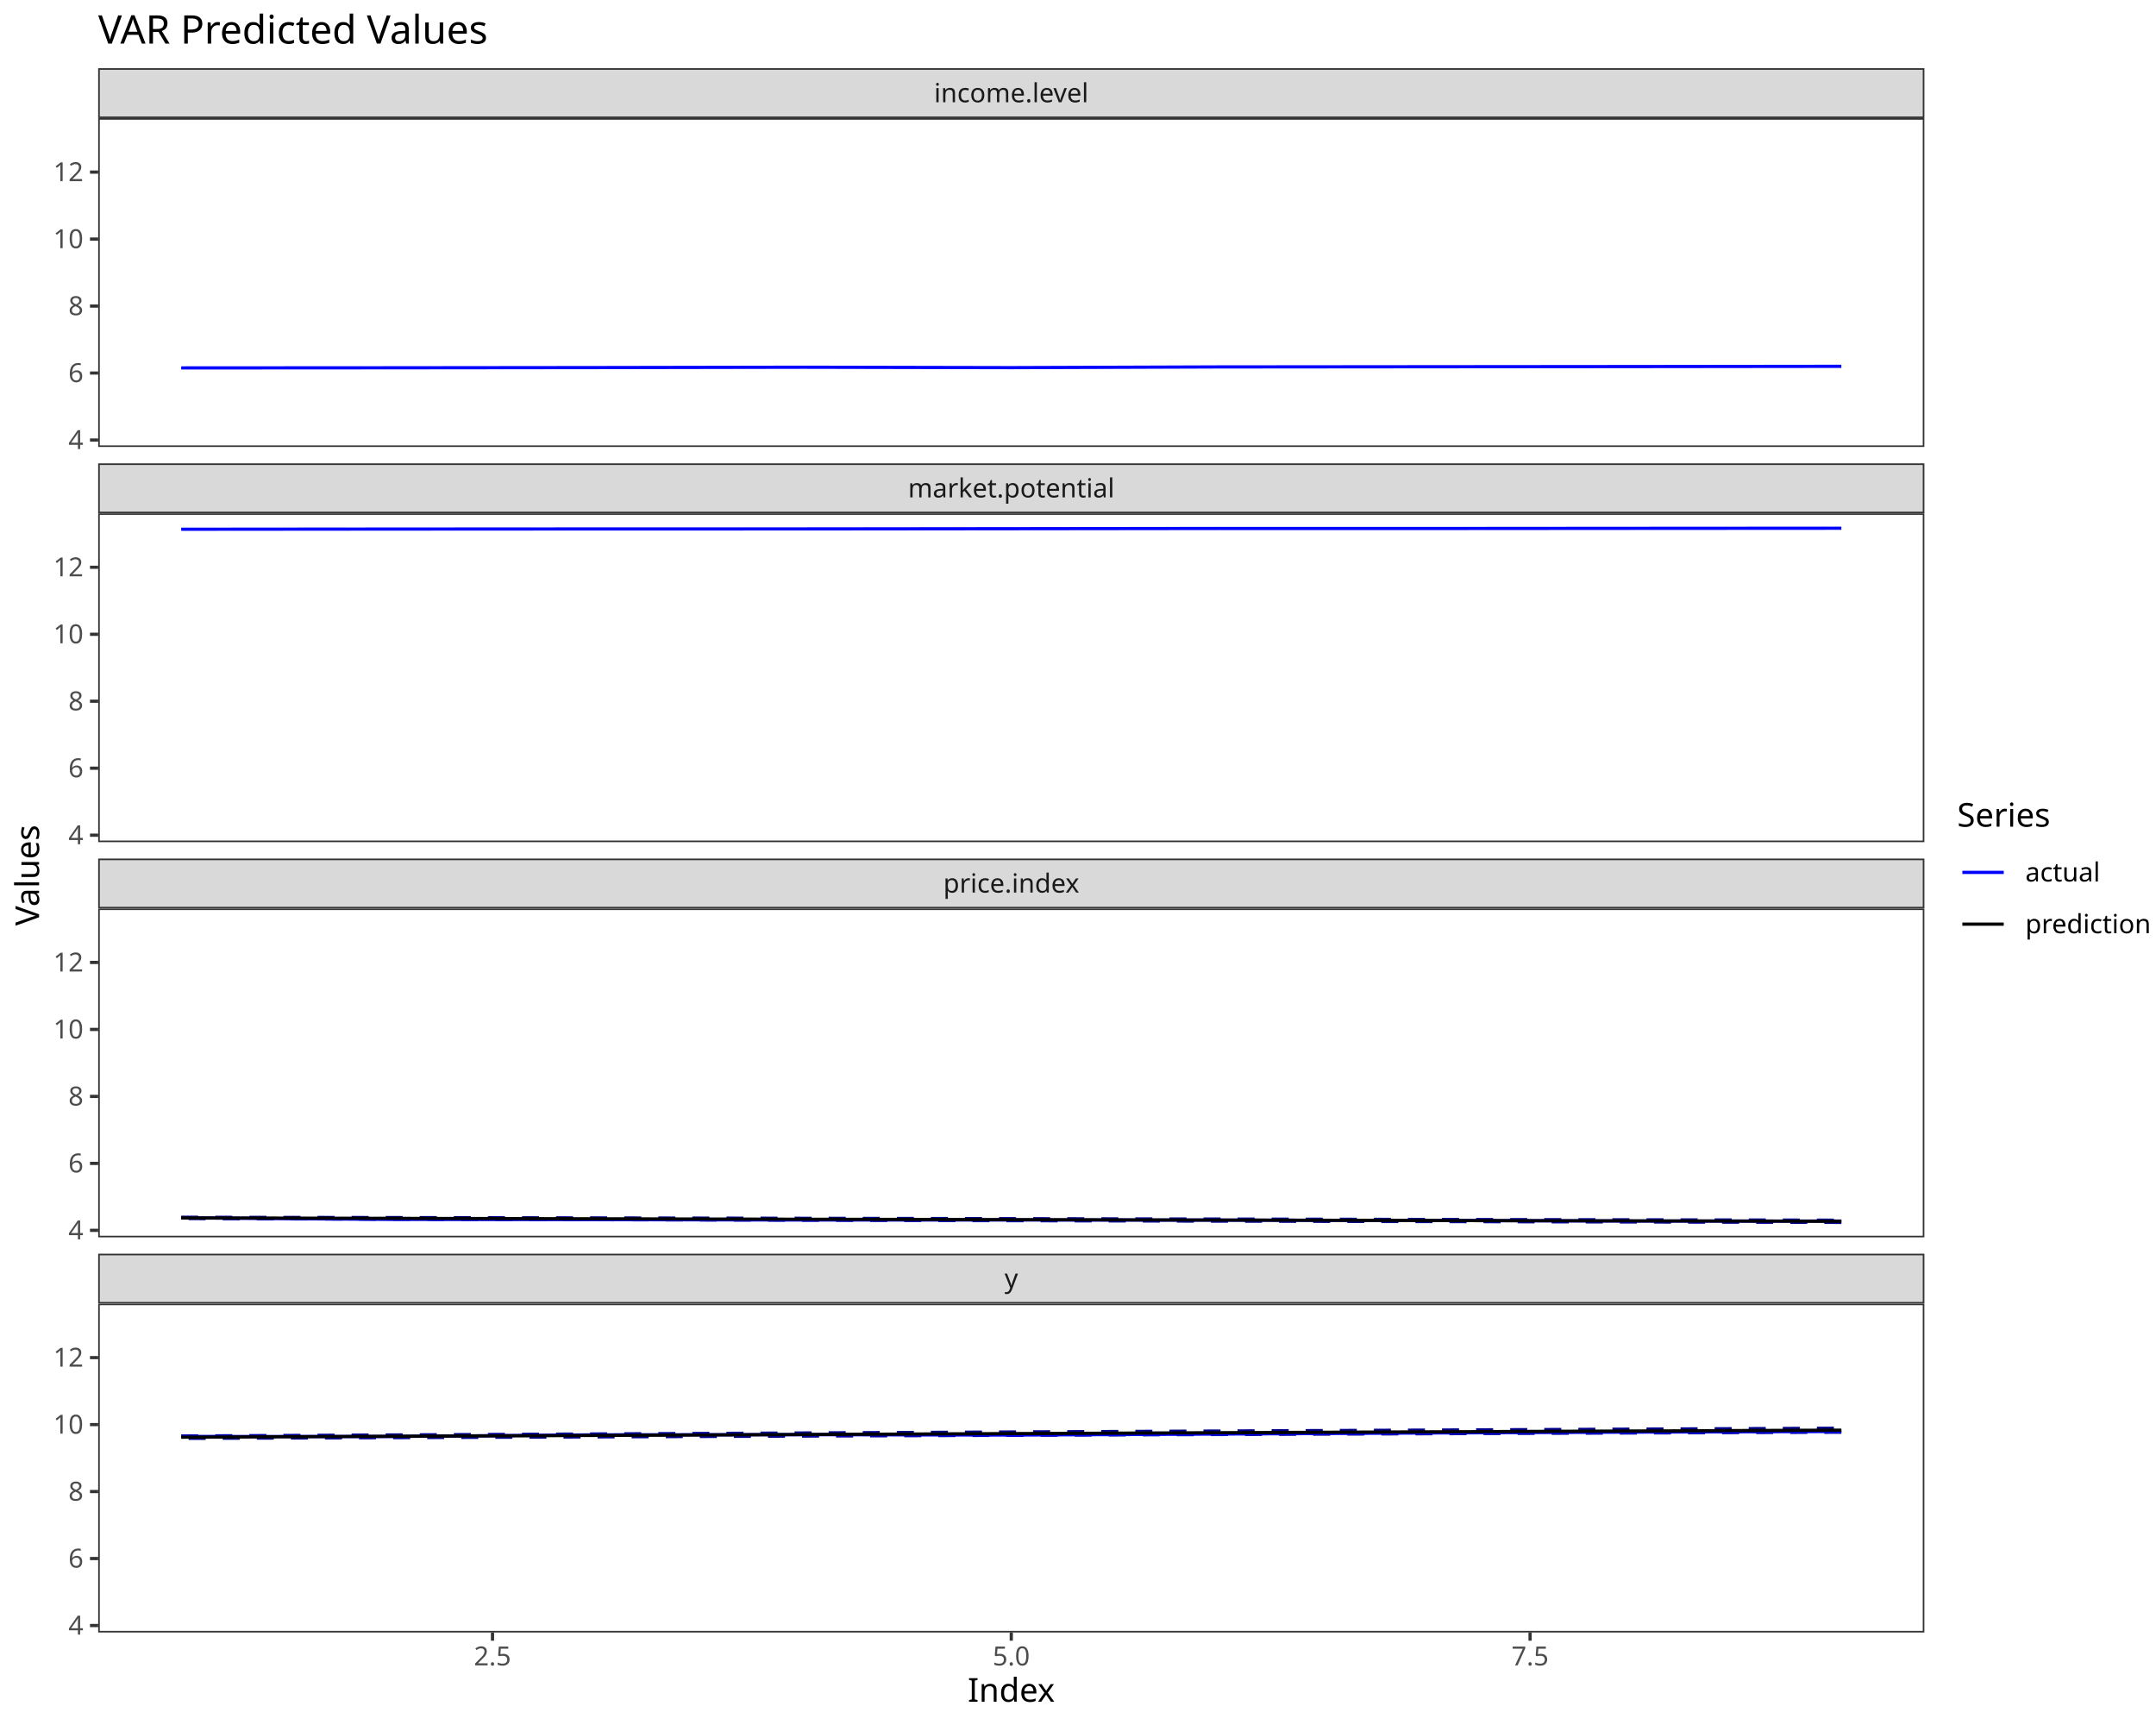
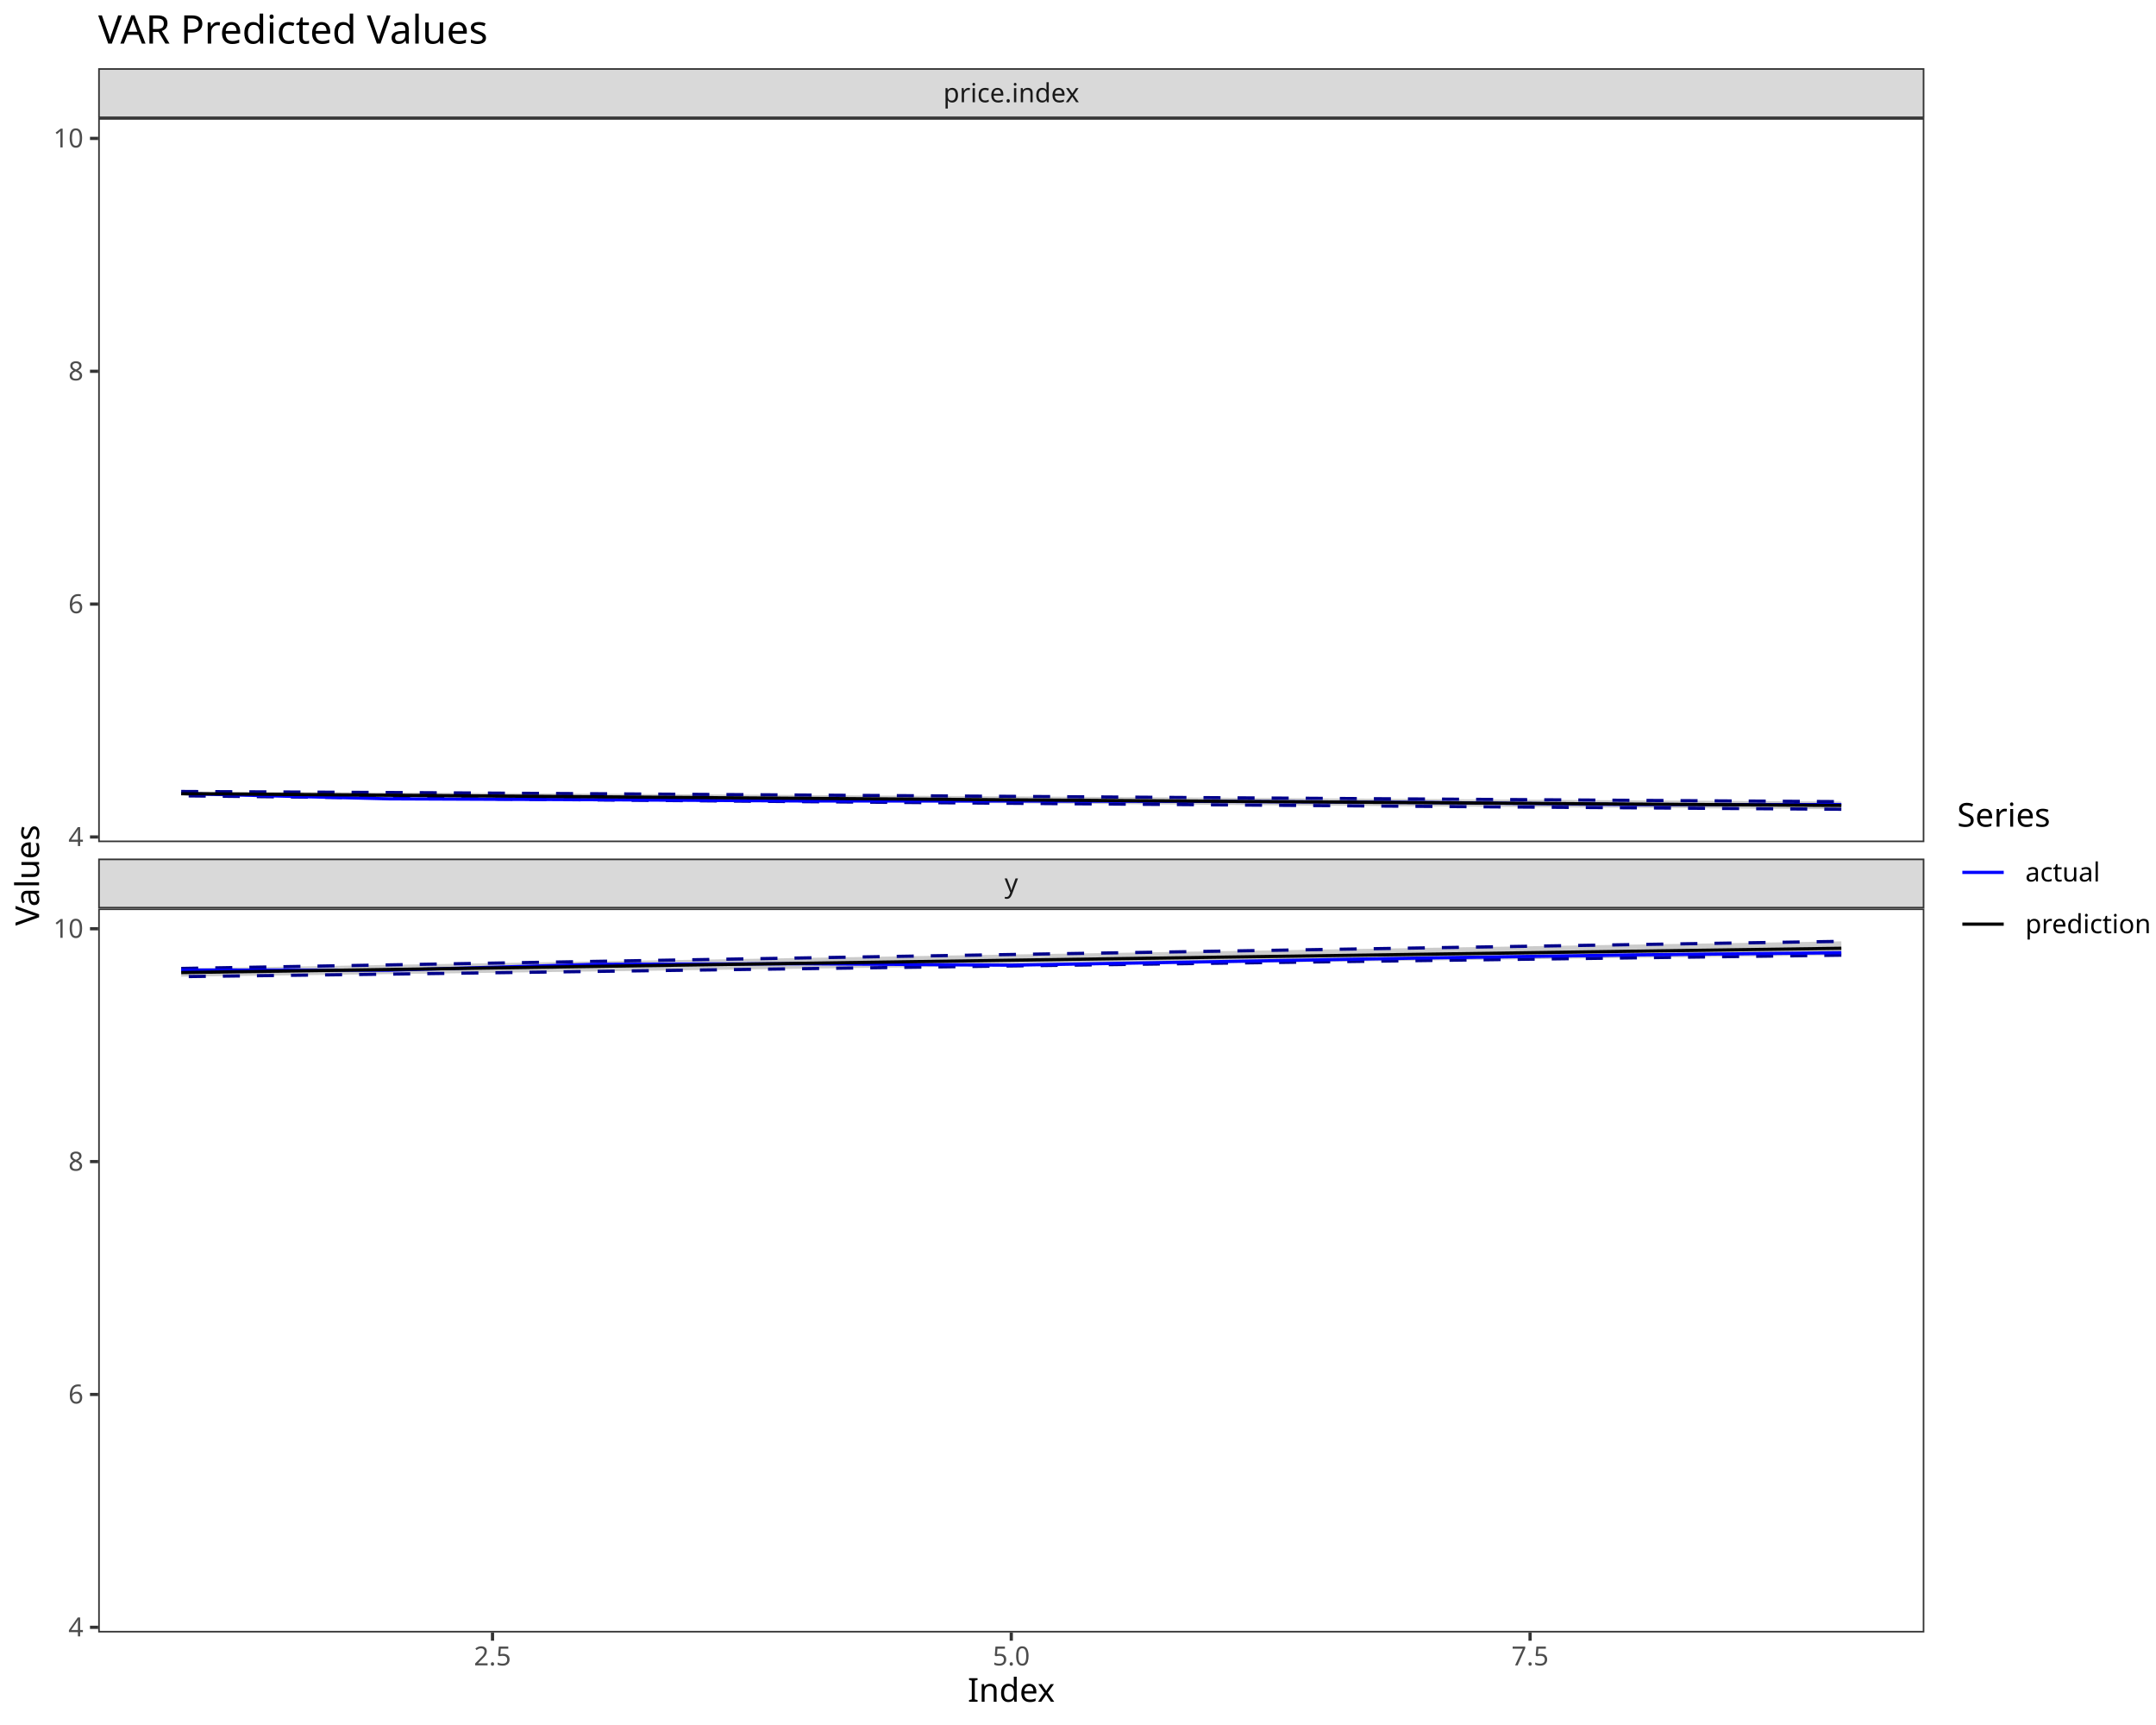
<svg xmlns="http://www.w3.org/2000/svg" class="svglite" data-engine-version="2.0" width="720.00pt" height="576.00pt" viewBox="0 0 720.00 576.00">
  <defs>
    <style type="text/css">
    .svglite line, .svglite polyline, .svglite polygon, .svglite path, .svglite rect, .svglite circle {
      fill: none;
      stroke: #000000;
      stroke-linecap: round;
      stroke-linejoin: round;
      stroke-miterlimit: 10.00;
    }
  </style>
  </defs>
  <rect width="100%" height="100%" style="stroke: none; fill: #FFFFFF;" />
  <defs>
    <clipPath id="cpMC4wMHw3MjAuMDB8MC4wMHw1NzYuMDA=">
      <rect x="0.00" y="0.00" width="720.00" height="576.00" />
    </clipPath>
  </defs>
  <g clip-path="url(#cpMC4wMHw3MjAuMDB8MC4wMHw1NzYuMDA=)">
    <rect x="0.00" y="0.00" width="720.00" height="576.00" style="stroke-width: 1.07; stroke: #FFFFFF; fill: #FFFFFF;" />
  </g>
  <defs>
-     <clipPath id="cpMzIuNzl8NjQyLjY0fDM5LjQzfDE0OS4yNg==">
-       <rect x="32.79" y="39.43" width="609.85" height="109.82" />
+     <clipPath id="cpMzIuNzl8NjQyLjY0fDM5LjQzfDI4MS4yMQ==">
+       <rect x="32.79" y="39.43" width="609.85" height="241.77" />
    </clipPath>
  </defs>
-   <g clip-path="url(#cpMzIuNzl8NjQyLjY0fDM5LjQzfDE0OS4yNg==)">
-     <rect x="32.79" y="39.43" width="609.85" height="109.82" style="stroke-width: 1.07; stroke: none; fill: #FFFFFF;" />
-     <polyline points="60.51,122.85 129.82,122.81 199.12,122.74 268.42,122.62 337.72,122.76 407.02,122.52 476.32,122.46 545.62,122.40 614.92,122.32 " style="stroke-width: 1.07; stroke: #0000FF; stroke-linecap: butt;" />
-     <rect x="32.79" y="39.43" width="609.85" height="109.82" style="stroke-width: 1.07; stroke: #333333;" />
+   <g clip-path="url(#cpMzIuNzl8NjQyLjY0fDM5LjQzfDI4MS4yMQ==)">
+     <rect x="32.79" y="39.43" width="609.85" height="241.77" style="stroke-width: 1.07; stroke: none; fill: #FFFFFF;" />
+     <polygon points="60.51,264.29 60.51,264.29 129.82,264.63 129.82,264.63 199.12,265.04 199.12,265.04 268.42,265.48 268.42,265.48 337.72,265.92 337.72,265.92 407.02,266.37 407.02,266.37 476.32,266.81 476.32,266.81 545.62,267.25 545.62,267.25 614.92,267.68 614.92,267.68 614.92,270.22 614.92,270.22 545.62,269.74 545.62,269.74 476.32,269.26 476.32,269.26 407.02,268.75 407.02,268.75 337.72,268.23 337.72,268.23 268.42,267.68 268.42,267.68 199.12,267.10 199.12,267.10 129.82,266.46 129.82,266.46 60.51,265.73 60.51,265.73 " style="stroke-width: 0.00; stroke: none; stroke-linecap: butt; fill: #BEBEBE; fill-opacity: 0.80;" />
+     <polyline points="60.51,264.29 60.51,264.29 129.82,264.63 129.82,264.63 199.12,265.04 199.12,265.04 268.42,265.48 268.42,265.48 337.72,265.92 337.72,265.92 407.02,266.37 407.02,266.37 476.32,266.81 476.32,266.81 545.62,267.25 545.62,267.25 614.92,267.68 614.92,267.68 " style="stroke-width: 1.07; stroke: #00008B; stroke-dasharray: 5.69,5.69; stroke-linecap: butt;" />
+     <polyline points="614.92,270.22 614.92,270.22 545.62,269.74 545.62,269.74 476.32,269.26 476.32,269.26 407.02,268.75 407.02,268.75 337.72,268.23 337.72,268.23 268.42,267.68 268.42,267.68 199.12,267.10 199.12,267.10 129.82,266.46 129.82,266.46 60.51,265.73 60.51,265.73 " style="stroke-width: 1.07; stroke: #00008B; stroke-dasharray: 5.69,5.69; stroke-linecap: butt;" />
+     <polyline points="60.51,264.97 129.82,266.74 199.12,267.03 268.42,267.46 337.72,267.46 407.02,267.60 476.32,267.96 545.62,268.65 614.92,268.67 " style="stroke-width: 1.07; stroke: #0000FF; stroke-linecap: butt;" />
+     <polyline points="60.51,265.01 129.82,265.54 199.12,266.07 268.42,266.58 337.72,267.08 407.02,267.56 476.32,268.03 545.62,268.50 614.92,268.95 " style="stroke-width: 1.07; stroke-linecap: butt;" />
+     <rect x="32.79" y="39.43" width="609.85" height="241.77" style="stroke-width: 1.07; stroke: #333333;" />
  </g>
  <g clip-path="url(#cpMC4wMHw3MjAuMDB8MC4wMHw1NzYuMDA=)">
</g>
  <defs>
-     <clipPath id="cpMzIuNzl8NjQyLjY0fDE3MS4zOXwyODEuMjE=">
-       <rect x="32.79" y="171.39" width="609.85" height="109.82" />
+     <clipPath id="cpMzIuNzl8NjQyLjY0fDMwMy4zNHw1NDUuMTE=">
+       <rect x="32.79" y="303.34" width="609.85" height="241.77" />
    </clipPath>
  </defs>
-   <g clip-path="url(#cpMzIuNzl8NjQyLjY0fDE3MS4zOXwyODEuMjE=)">
-     <rect x="32.79" y="171.39" width="609.85" height="109.82" style="stroke-width: 1.07; stroke: none; fill: #FFFFFF;" />
-     <polyline points="60.51,176.72 129.82,176.66 199.12,176.62 268.42,176.61 337.72,176.54 407.02,176.46 476.32,176.47 545.62,176.42 614.92,176.38 " style="stroke-width: 1.07; stroke: #0000FF; stroke-linecap: butt;" />
-     <rect x="32.79" y="171.39" width="609.85" height="109.82" style="stroke-width: 1.07; stroke: #333333;" />
-   </g>
-   <g clip-path="url(#cpMC4wMHw3MjAuMDB8MC4wMHw1NzYuMDA=)">
- </g>
-   <defs>
-     <clipPath id="cpMzIuNzl8NjQyLjY0fDMwMy4zNHw0MTMuMTY=">
-       <rect x="32.79" y="303.34" width="609.85" height="109.82" />
-     </clipPath>
-   </defs>
-   <g clip-path="url(#cpMzIuNzl8NjQyLjY0fDMwMy4zNHw0MTMuMTY=)">
-     <rect x="32.79" y="303.34" width="609.85" height="109.82" style="stroke-width: 1.07; stroke: none; fill: #FFFFFF;" />
-     <polygon points="60.51,406.46 60.51,406.46 129.82,406.56 129.82,406.56 199.12,406.68 199.12,406.68 268.42,406.80 268.42,406.80 337.72,406.93 337.72,406.93 407.02,407.06 407.02,407.06 476.32,407.19 476.32,407.19 545.62,407.31 545.62,407.31 614.92,407.44 614.92,407.44 614.92,408.17 614.92,408.17 545.62,408.03 545.62,408.03 476.32,407.89 476.32,407.89 407.02,407.75 407.02,407.75 337.72,407.60 337.72,407.60 268.42,407.44 268.42,407.44 199.12,407.27 199.12,407.27 129.82,407.09 129.82,407.09 60.51,406.88 60.51,406.88 " style="stroke-width: 0.00; stroke: none; stroke-linecap: butt; fill: #BEBEBE; fill-opacity: 0.80;" />
-     <polyline points="60.51,406.46 60.51,406.46 129.82,406.56 129.82,406.56 199.12,406.68 199.12,406.68 268.42,406.80 268.42,406.80 337.72,406.93 337.72,406.93 407.02,407.06 407.02,407.06 476.32,407.19 476.32,407.19 545.62,407.31 545.62,407.31 614.92,407.44 614.92,407.44 " style="stroke-width: 1.07; stroke: #00008B; stroke-dasharray: 5.69,5.69; stroke-linecap: butt;" />
-     <polyline points="614.92,408.17 614.92,408.17 545.62,408.03 545.62,408.03 476.32,407.89 476.32,407.89 407.02,407.75 407.02,407.75 337.72,407.60 337.72,407.60 268.42,407.44 268.42,407.44 199.12,407.27 199.12,407.27 129.82,407.09 129.82,407.09 60.51,406.88 60.51,406.88 " style="stroke-width: 1.07; stroke: #00008B; stroke-dasharray: 5.69,5.69; stroke-linecap: butt;" />
-     <polyline points="60.51,406.66 129.82,407.17 199.12,407.25 268.42,407.37 337.72,407.37 407.02,407.41 476.32,407.52 545.62,407.72 614.92,407.72 " style="stroke-width: 1.07; stroke: #0000FF; stroke-linecap: butt;" />
-     <polyline points="60.51,406.67 129.82,406.82 199.12,406.97 268.42,407.12 337.72,407.26 407.02,407.40 476.32,407.54 545.62,407.67 614.92,407.80 " style="stroke-width: 1.07; stroke-linecap: butt;" />
-     <rect x="32.79" y="303.34" width="609.85" height="109.82" style="stroke-width: 1.07; stroke: #333333;" />
-   </g>
-   <g clip-path="url(#cpMC4wMHw3MjAuMDB8MC4wMHw1NzYuMDA=)">
- </g>
-   <defs>
-     <clipPath id="cpMzIuNzl8NjQyLjY0fDQzNS4yOXw1NDUuMTE=">
-       <rect x="32.79" y="435.29" width="609.85" height="109.82" />
-     </clipPath>
-   </defs>
-   <g clip-path="url(#cpMzIuNzl8NjQyLjY0fDQzNS4yOXw1NDUuMTE=)">
-     <rect x="32.79" y="435.29" width="609.85" height="109.82" style="stroke-width: 1.07; stroke: none; fill: #FFFFFF;" />
-     <polygon points="60.51,479.50 60.51,479.50 129.82,479.16 129.82,479.16 199.12,478.82 199.12,478.82 268.42,478.49 268.42,478.49 337.72,478.16 337.72,478.16 407.02,477.84 407.02,477.84 476.32,477.53 476.32,477.53 545.62,477.21 545.62,477.21 614.92,476.90 614.92,476.90 614.92,478.23 614.92,478.23 545.62,478.48 545.62,478.48 476.32,478.74 476.32,478.74 407.02,479.00 407.02,479.00 337.72,479.26 337.72,479.26 268.42,479.52 268.42,479.52 199.12,479.79 199.12,479.79 129.82,480.05 129.82,480.05 60.51,480.29 60.51,480.29 " style="stroke-width: 0.00; stroke: none; stroke-linecap: butt; fill: #BEBEBE; fill-opacity: 0.80;" />
-     <polyline points="60.51,479.50 60.51,479.50 129.82,479.16 129.82,479.16 199.12,478.82 199.12,478.82 268.42,478.49 268.42,478.49 337.72,478.16 337.72,478.16 407.02,477.84 407.02,477.84 476.32,477.53 476.32,477.53 545.62,477.21 545.62,477.21 614.92,476.90 614.92,476.90 " style="stroke-width: 1.07; stroke: #00008B; stroke-dasharray: 5.69,5.69; stroke-linecap: butt;" />
-     <polyline points="614.92,478.23 614.92,478.23 545.62,478.48 545.62,478.48 476.32,478.74 476.32,478.74 407.02,479.00 407.02,479.00 337.72,479.26 337.72,479.26 268.42,479.52 268.42,479.52 199.12,479.79 199.12,479.79 129.82,480.05 129.82,480.05 60.51,480.29 60.51,480.29 " style="stroke-width: 1.07; stroke: #00008B; stroke-dasharray: 5.69,5.69; stroke-linecap: butt;" />
-     <polyline points="60.51,479.66 129.82,479.67 199.12,479.11 268.42,479.05 337.72,479.19 407.02,478.85 476.32,478.49 545.62,478.20 614.92,477.99 " style="stroke-width: 1.07; stroke: #0000FF; stroke-linecap: butt;" />
-     <polyline points="60.51,479.90 129.82,479.60 199.12,479.30 268.42,479.01 337.72,478.71 407.02,478.42 476.32,478.13 545.62,477.85 614.92,477.57 " style="stroke-width: 1.07; stroke-linecap: butt;" />
-     <rect x="32.79" y="435.29" width="609.85" height="109.82" style="stroke-width: 1.07; stroke: #333333;" />
-   </g>
-   <g clip-path="url(#cpMC4wMHw3MjAuMDB8MC4wMHw1NzYuMDA=)">
- </g>
-   <defs>
-     <clipPath id="cpMzIuNzl8NjQyLjY0fDQxOC42NHw0MzUuMjk=">
-       <rect x="32.79" y="418.64" width="609.85" height="16.65" />
-     </clipPath>
-   </defs>
-   <g clip-path="url(#cpMzIuNzl8NjQyLjY0fDQxOC42NHw0MzUuMjk=)">
-     <rect x="32.79" y="418.64" width="609.85" height="16.65" style="stroke-width: 1.07; stroke: #333333; fill: #D9D9D9;" />
-     <text x="337.72" y="429.99" text-anchor="middle" style="font-size: 8.80px; fill: #1A1A1A; font-family: sans;" textLength="4.40px" lengthAdjust="spacingAndGlyphs">y</text>
+   <g clip-path="url(#cpMzIuNzl8NjQyLjY0fDMwMy4zNHw1NDUuMTE=)">
+     <rect x="32.79" y="303.34" width="609.85" height="241.77" style="stroke-width: 1.07; stroke: none; fill: #FFFFFF;" />
+     <polygon points="60.51,323.38 60.51,323.38 129.82,322.19 129.82,322.19 199.12,321.01 199.12,321.01 268.42,319.86 268.42,319.86 337.72,318.72 337.72,318.72 407.02,317.61 407.02,317.61 476.32,316.50 476.32,316.50 545.62,315.41 545.62,315.41 614.92,314.33 614.92,314.33 614.92,318.95 614.92,318.95 545.62,319.84 545.62,319.84 476.32,320.73 476.32,320.73 407.02,321.63 407.02,321.63 337.72,322.54 337.72,322.54 268.42,323.45 268.42,323.45 199.12,324.36 199.12,324.36 129.82,325.27 129.82,325.27 60.51,326.11 60.51,326.11 " style="stroke-width: 0.00; stroke: none; stroke-linecap: butt; fill: #BEBEBE; fill-opacity: 0.80;" />
+     <polyline points="60.51,323.38 60.51,323.38 129.82,322.19 129.82,322.19 199.12,321.01 199.12,321.01 268.42,319.86 268.42,319.86 337.72,318.72 337.72,318.72 407.02,317.61 407.02,317.61 476.32,316.50 476.32,316.50 545.62,315.41 545.62,315.41 614.92,314.33 614.92,314.33 " style="stroke-width: 1.07; stroke: #00008B; stroke-dasharray: 5.69,5.69; stroke-linecap: butt;" />
+     <polyline points="614.92,318.95 614.92,318.95 545.62,319.84 545.62,319.84 476.32,320.73 476.32,320.73 407.02,321.63 407.02,321.63 337.72,322.54 337.72,322.54 268.42,323.45 268.42,323.45 199.12,324.36 199.12,324.36 129.82,325.27 129.82,325.27 60.51,326.11 60.51,326.11 " style="stroke-width: 1.07; stroke: #00008B; stroke-dasharray: 5.69,5.69; stroke-linecap: butt;" />
+     <polyline points="60.51,323.92 129.82,323.96 199.12,322.01 268.42,321.80 337.72,322.29 407.02,321.09 476.32,319.87 545.62,318.85 614.92,318.12 " style="stroke-width: 1.07; stroke: #0000FF; stroke-linecap: butt;" />
+     <polyline points="60.51,324.75 129.82,323.73 199.12,322.69 268.42,321.65 337.72,320.63 407.02,319.62 476.32,318.62 545.62,317.62 614.92,316.64 " style="stroke-width: 1.07; stroke-linecap: butt;" />
+     <rect x="32.79" y="303.34" width="609.85" height="241.77" style="stroke-width: 1.07; stroke: #333333;" />
  </g>
  <g clip-path="url(#cpMC4wMHw3MjAuMDB8MC4wMHw1NzYuMDA=)">
</g>
  <defs>
    <clipPath id="cpMzIuNzl8NjQyLjY0fDI4Ni42OXwzMDMuMzQ=">
      <rect x="32.79" y="286.69" width="609.85" height="16.65" />
    </clipPath>
  </defs>
  <g clip-path="url(#cpMzIuNzl8NjQyLjY0fDI4Ni42OXwzMDMuMzQ=)">
    <rect x="32.79" y="286.69" width="609.85" height="16.65" style="stroke-width: 1.07; stroke: #333333; fill: #D9D9D9;" />
-     <text x="337.72" y="298.04" text-anchor="middle" style="font-size: 8.80px; fill: #1A1A1A; font-family: sans;" textLength="42.56px" lengthAdjust="spacingAndGlyphs">price.index</text>
-   </g>
-   <g clip-path="url(#cpMC4wMHw3MjAuMDB8MC4wMHw1NzYuMDA=)">
- </g>
-   <defs>
-     <clipPath id="cpMzIuNzl8NjQyLjY0fDE1NC43NHwxNzEuMzk=">
-       <rect x="32.79" y="154.74" width="609.85" height="16.65" />
-     </clipPath>
-   </defs>
-   <g clip-path="url(#cpMzIuNzl8NjQyLjY0fDE1NC43NHwxNzEuMzk=)">
-     <rect x="32.79" y="154.74" width="609.85" height="16.65" style="stroke-width: 1.07; stroke: #333333; fill: #D9D9D9;" />
-     <text x="337.72" y="166.09" text-anchor="middle" style="font-size: 8.80px; fill: #1A1A1A; font-family: sans;" textLength="62.62px" lengthAdjust="spacingAndGlyphs">market.potential</text>
+     <text x="337.72" y="298.04" text-anchor="middle" style="font-size: 8.80px; fill: #1A1A1A; font-family: sans;" textLength="4.40px" lengthAdjust="spacingAndGlyphs">y</text>
  </g>
  <g clip-path="url(#cpMC4wMHw3MjAuMDB8MC4wMHw1NzYuMDA=)">
</g>
  <defs>
    <clipPath id="cpMzIuNzl8NjQyLjY0fDIyLjc4fDM5LjQz">
      <rect x="32.79" y="22.78" width="609.85" height="16.65" />
    </clipPath>
  </defs>
  <g clip-path="url(#cpMzIuNzl8NjQyLjY0fDIyLjc4fDM5LjQz)">
    <rect x="32.79" y="22.78" width="609.85" height="16.65" style="stroke-width: 1.07; stroke: #333333; fill: #D9D9D9;" />
-     <text x="337.72" y="34.14" text-anchor="middle" style="font-size: 8.80px; fill: #1A1A1A; font-family: sans;" textLength="48.92px" lengthAdjust="spacingAndGlyphs">income.level</text>
+     <text x="337.72" y="34.14" text-anchor="middle" style="font-size: 8.80px; fill: #1A1A1A; font-family: sans;" textLength="42.56px" lengthAdjust="spacingAndGlyphs">price.index</text>
  </g>
  <g clip-path="url(#cpMC4wMHw3MjAuMDB8MC4wMHw1NzYuMDA=)">
    <polyline points="164.47,547.85 164.47,545.11 " style="stroke-width: 1.07; stroke: #333333; stroke-linecap: butt;" />
    <polyline points="337.72,547.85 337.72,545.11 " style="stroke-width: 1.07; stroke: #333333; stroke-linecap: butt;" />
    <polyline points="510.97,547.85 510.97,545.11 " style="stroke-width: 1.07; stroke: #333333; stroke-linecap: butt;" />
    <text x="164.47" y="556.10" text-anchor="middle" style="font-size: 8.80px; fill: #4D4D4D; font-family: sans;" textLength="12.23px" lengthAdjust="spacingAndGlyphs">2.5</text>
    <text x="337.72" y="556.10" text-anchor="middle" style="font-size: 8.80px; fill: #4D4D4D; font-family: sans;" textLength="12.23px" lengthAdjust="spacingAndGlyphs">5.0</text>
    <text x="510.97" y="556.10" text-anchor="middle" style="font-size: 8.80px; fill: #4D4D4D; font-family: sans;" textLength="12.23px" lengthAdjust="spacingAndGlyphs">7.5</text>
-     <text x="27.86" y="149.95" text-anchor="end" style="font-size: 8.80px; fill: #4D4D4D; font-family: sans;" textLength="4.89px" lengthAdjust="spacingAndGlyphs">4</text>
-     <text x="27.86" y="127.59" text-anchor="end" style="font-size: 8.80px; fill: #4D4D4D; font-family: sans;" textLength="4.89px" lengthAdjust="spacingAndGlyphs">6</text>
-     <text x="27.86" y="105.23" text-anchor="end" style="font-size: 8.80px; fill: #4D4D4D; font-family: sans;" textLength="4.89px" lengthAdjust="spacingAndGlyphs">8</text>
-     <text x="27.86" y="82.86" text-anchor="end" style="font-size: 8.80px; fill: #4D4D4D; font-family: sans;" textLength="9.79px" lengthAdjust="spacingAndGlyphs">10</text>
-     <text x="27.86" y="60.50" text-anchor="end" style="font-size: 8.80px; fill: #4D4D4D; font-family: sans;" textLength="9.79px" lengthAdjust="spacingAndGlyphs">12</text>
-     <polyline points="30.05,146.93 32.79,146.93 " style="stroke-width: 1.07; stroke: #333333; stroke-linecap: butt;" />
-     <polyline points="30.05,124.56 32.79,124.56 " style="stroke-width: 1.07; stroke: #333333; stroke-linecap: butt;" />
-     <polyline points="30.05,102.20 32.79,102.20 " style="stroke-width: 1.07; stroke: #333333; stroke-linecap: butt;" />
-     <polyline points="30.05,79.83 32.79,79.83 " style="stroke-width: 1.07; stroke: #333333; stroke-linecap: butt;" />
-     <polyline points="30.05,57.47 32.79,57.47 " style="stroke-width: 1.07; stroke: #333333; stroke-linecap: butt;" />
-     <text x="27.86" y="281.91" text-anchor="end" style="font-size: 8.80px; fill: #4D4D4D; font-family: sans;" textLength="4.89px" lengthAdjust="spacingAndGlyphs">4</text>
-     <text x="27.86" y="259.54" text-anchor="end" style="font-size: 8.80px; fill: #4D4D4D; font-family: sans;" textLength="4.89px" lengthAdjust="spacingAndGlyphs">6</text>
-     <text x="27.86" y="237.18" text-anchor="end" style="font-size: 8.80px; fill: #4D4D4D; font-family: sans;" textLength="4.89px" lengthAdjust="spacingAndGlyphs">8</text>
-     <text x="27.86" y="214.81" text-anchor="end" style="font-size: 8.80px; fill: #4D4D4D; font-family: sans;" textLength="9.79px" lengthAdjust="spacingAndGlyphs">10</text>
-     <text x="27.86" y="192.45" text-anchor="end" style="font-size: 8.80px; fill: #4D4D4D; font-family: sans;" textLength="9.79px" lengthAdjust="spacingAndGlyphs">12</text>
-     <polyline points="30.05,278.88 32.79,278.88 " style="stroke-width: 1.07; stroke: #333333; stroke-linecap: butt;" />
-     <polyline points="30.05,256.51 32.79,256.51 " style="stroke-width: 1.07; stroke: #333333; stroke-linecap: butt;" />
-     <polyline points="30.05,234.15 32.79,234.15 " style="stroke-width: 1.07; stroke: #333333; stroke-linecap: butt;" />
-     <polyline points="30.05,211.79 32.79,211.79 " style="stroke-width: 1.07; stroke: #333333; stroke-linecap: butt;" />
-     <polyline points="30.05,189.42 32.79,189.42 " style="stroke-width: 1.07; stroke: #333333; stroke-linecap: butt;" />
-     <text x="27.86" y="413.86" text-anchor="end" style="font-size: 8.80px; fill: #4D4D4D; font-family: sans;" textLength="4.89px" lengthAdjust="spacingAndGlyphs">4</text>
-     <text x="27.86" y="391.49" text-anchor="end" style="font-size: 8.80px; fill: #4D4D4D; font-family: sans;" textLength="4.89px" lengthAdjust="spacingAndGlyphs">6</text>
-     <text x="27.86" y="369.13" text-anchor="end" style="font-size: 8.80px; fill: #4D4D4D; font-family: sans;" textLength="4.89px" lengthAdjust="spacingAndGlyphs">8</text>
-     <text x="27.86" y="346.77" text-anchor="end" style="font-size: 8.80px; fill: #4D4D4D; font-family: sans;" textLength="9.79px" lengthAdjust="spacingAndGlyphs">10</text>
-     <text x="27.86" y="324.40" text-anchor="end" style="font-size: 8.80px; fill: #4D4D4D; font-family: sans;" textLength="9.79px" lengthAdjust="spacingAndGlyphs">12</text>
-     <polyline points="30.05,410.83 32.79,410.83 " style="stroke-width: 1.07; stroke: #333333; stroke-linecap: butt;" />
-     <polyline points="30.05,388.47 32.79,388.47 " style="stroke-width: 1.07; stroke: #333333; stroke-linecap: butt;" />
-     <polyline points="30.05,366.10 32.79,366.10 " style="stroke-width: 1.07; stroke: #333333; stroke-linecap: butt;" />
-     <polyline points="30.05,343.74 32.79,343.74 " style="stroke-width: 1.07; stroke: #333333; stroke-linecap: butt;" />
-     <polyline points="30.05,321.37 32.79,321.37 " style="stroke-width: 1.07; stroke: #333333; stroke-linecap: butt;" />
-     <text x="27.86" y="545.81" text-anchor="end" style="font-size: 8.80px; fill: #4D4D4D; font-family: sans;" textLength="4.89px" lengthAdjust="spacingAndGlyphs">4</text>
-     <text x="27.86" y="523.45" text-anchor="end" style="font-size: 8.80px; fill: #4D4D4D; font-family: sans;" textLength="4.89px" lengthAdjust="spacingAndGlyphs">6</text>
-     <text x="27.86" y="501.08" text-anchor="end" style="font-size: 8.80px; fill: #4D4D4D; font-family: sans;" textLength="4.89px" lengthAdjust="spacingAndGlyphs">8</text>
-     <text x="27.86" y="478.72" text-anchor="end" style="font-size: 8.80px; fill: #4D4D4D; font-family: sans;" textLength="9.79px" lengthAdjust="spacingAndGlyphs">10</text>
-     <text x="27.86" y="456.35" text-anchor="end" style="font-size: 8.80px; fill: #4D4D4D; font-family: sans;" textLength="9.79px" lengthAdjust="spacingAndGlyphs">12</text>
-     <polyline points="30.05,542.78 32.79,542.78 " style="stroke-width: 1.07; stroke: #333333; stroke-linecap: butt;" />
-     <polyline points="30.05,520.42 32.79,520.42 " style="stroke-width: 1.07; stroke: #333333; stroke-linecap: butt;" />
-     <polyline points="30.05,498.05 32.79,498.05 " style="stroke-width: 1.07; stroke: #333333; stroke-linecap: butt;" />
-     <polyline points="30.05,475.69 32.79,475.69 " style="stroke-width: 1.07; stroke: #333333; stroke-linecap: butt;" />
-     <polyline points="30.05,453.32 32.79,453.32 " style="stroke-width: 1.07; stroke: #333333; stroke-linecap: butt;" />
+     <text x="27.86" y="282.50" text-anchor="end" style="font-size: 8.80px; fill: #4D4D4D; font-family: sans;" textLength="4.89px" lengthAdjust="spacingAndGlyphs">4</text>
+     <text x="27.86" y="204.75" text-anchor="end" style="font-size: 8.80px; fill: #4D4D4D; font-family: sans;" textLength="4.89px" lengthAdjust="spacingAndGlyphs">6</text>
+     <text x="27.86" y="127.00" text-anchor="end" style="font-size: 8.80px; fill: #4D4D4D; font-family: sans;" textLength="4.89px" lengthAdjust="spacingAndGlyphs">8</text>
+     <text x="27.86" y="49.24" text-anchor="end" style="font-size: 8.80px; fill: #4D4D4D; font-family: sans;" textLength="9.79px" lengthAdjust="spacingAndGlyphs">10</text>
+     <polyline points="30.05,279.48 32.79,279.48 " style="stroke-width: 1.07; stroke: #333333; stroke-linecap: butt;" />
+     <polyline points="30.05,201.72 32.79,201.72 " style="stroke-width: 1.07; stroke: #333333; stroke-linecap: butt;" />
+     <polyline points="30.05,123.97 32.79,123.97 " style="stroke-width: 1.07; stroke: #333333; stroke-linecap: butt;" />
+     <polyline points="30.05,46.22 32.79,46.22 " style="stroke-width: 1.07; stroke: #333333; stroke-linecap: butt;" />
+     <text x="27.86" y="546.41" text-anchor="end" style="font-size: 8.80px; fill: #4D4D4D; font-family: sans;" textLength="4.89px" lengthAdjust="spacingAndGlyphs">4</text>
+     <text x="27.86" y="468.65" text-anchor="end" style="font-size: 8.80px; fill: #4D4D4D; font-family: sans;" textLength="4.89px" lengthAdjust="spacingAndGlyphs">6</text>
+     <text x="27.86" y="390.90" text-anchor="end" style="font-size: 8.80px; fill: #4D4D4D; font-family: sans;" textLength="4.89px" lengthAdjust="spacingAndGlyphs">8</text>
+     <text x="27.86" y="313.15" text-anchor="end" style="font-size: 8.80px; fill: #4D4D4D; font-family: sans;" textLength="9.79px" lengthAdjust="spacingAndGlyphs">10</text>
+     <polyline points="30.05,543.38 32.79,543.38 " style="stroke-width: 1.07; stroke: #333333; stroke-linecap: butt;" />
+     <polyline points="30.05,465.63 32.79,465.63 " style="stroke-width: 1.07; stroke: #333333; stroke-linecap: butt;" />
+     <polyline points="30.05,387.87 32.79,387.87 " style="stroke-width: 1.07; stroke: #333333; stroke-linecap: butt;" />
+     <polyline points="30.05,310.12 32.79,310.12 " style="stroke-width: 1.07; stroke: #333333; stroke-linecap: butt;" />
    <text x="337.72" y="568.24" text-anchor="middle" style="font-size: 11.00px; font-family: sans;" textLength="26.91px" lengthAdjust="spacingAndGlyphs">Index</text>
    <text transform="translate(13.05,292.27) rotate(-90)" text-anchor="middle" style="font-size: 11.00px; font-family: sans;" textLength="33.64px" lengthAdjust="spacingAndGlyphs">Values</text>
    <rect x="653.60" y="267.33" width="60.92" height="49.89" style="stroke-width: 1.07; stroke: none; fill: #FFFFFF;" />
    <text x="653.60" y="276.04" style="font-size: 11.00px; font-family: sans;" textLength="31.19px" lengthAdjust="spacingAndGlyphs">Series</text>
    <rect x="653.60" y="282.66" width="17.28" height="17.28" style="stroke-width: 1.07; stroke: none; fill: #FFFFFF;" />
    <line x1="655.33" y1="291.30" x2="669.15" y2="291.30" style="stroke-width: 1.07; stroke: #0000FF; stroke-linecap: butt;" />
    <rect x="653.60" y="299.94" width="17.28" height="17.28" style="stroke-width: 1.07; stroke: none; fill: #FFFFFF;" />
    <line x1="655.33" y1="308.58" x2="669.15" y2="308.58" style="stroke-width: 1.07; stroke-linecap: butt;" />
    <text x="676.36" y="294.33" style="font-size: 8.80px; font-family: sans;" textLength="23.49px" lengthAdjust="spacingAndGlyphs">actual</text>
    <text x="676.36" y="311.61" style="font-size: 8.80px; font-family: sans;" textLength="38.16px" lengthAdjust="spacingAndGlyphs">prediction</text>
    <text x="32.79" y="14.56" style="font-size: 13.20px; font-family: sans;" textLength="130.62px" lengthAdjust="spacingAndGlyphs">VAR Predicted Values</text>
  </g>
</svg>
